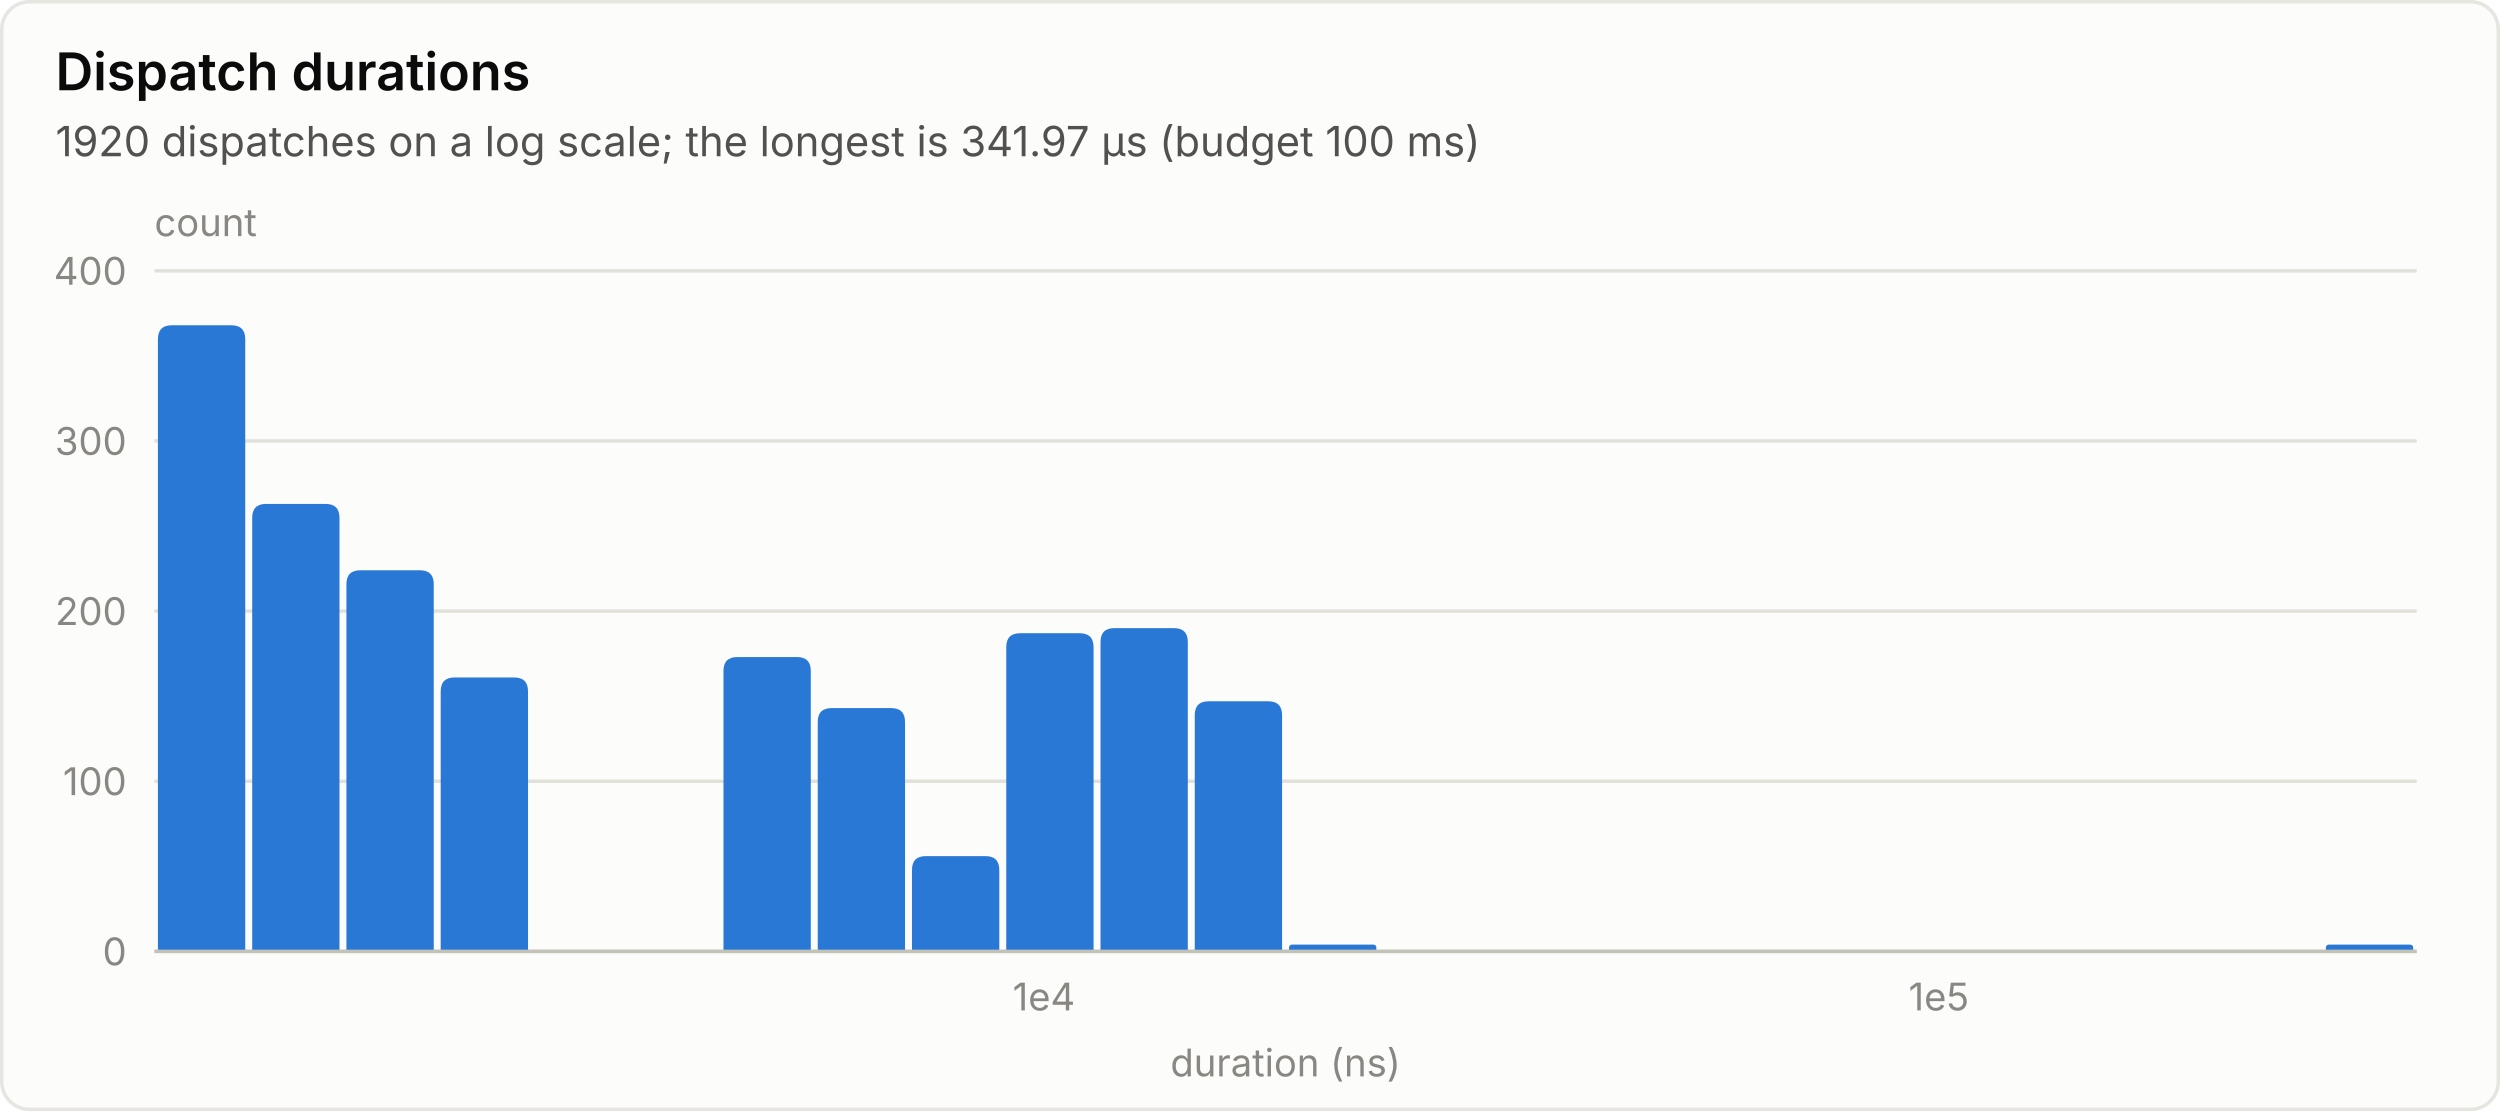
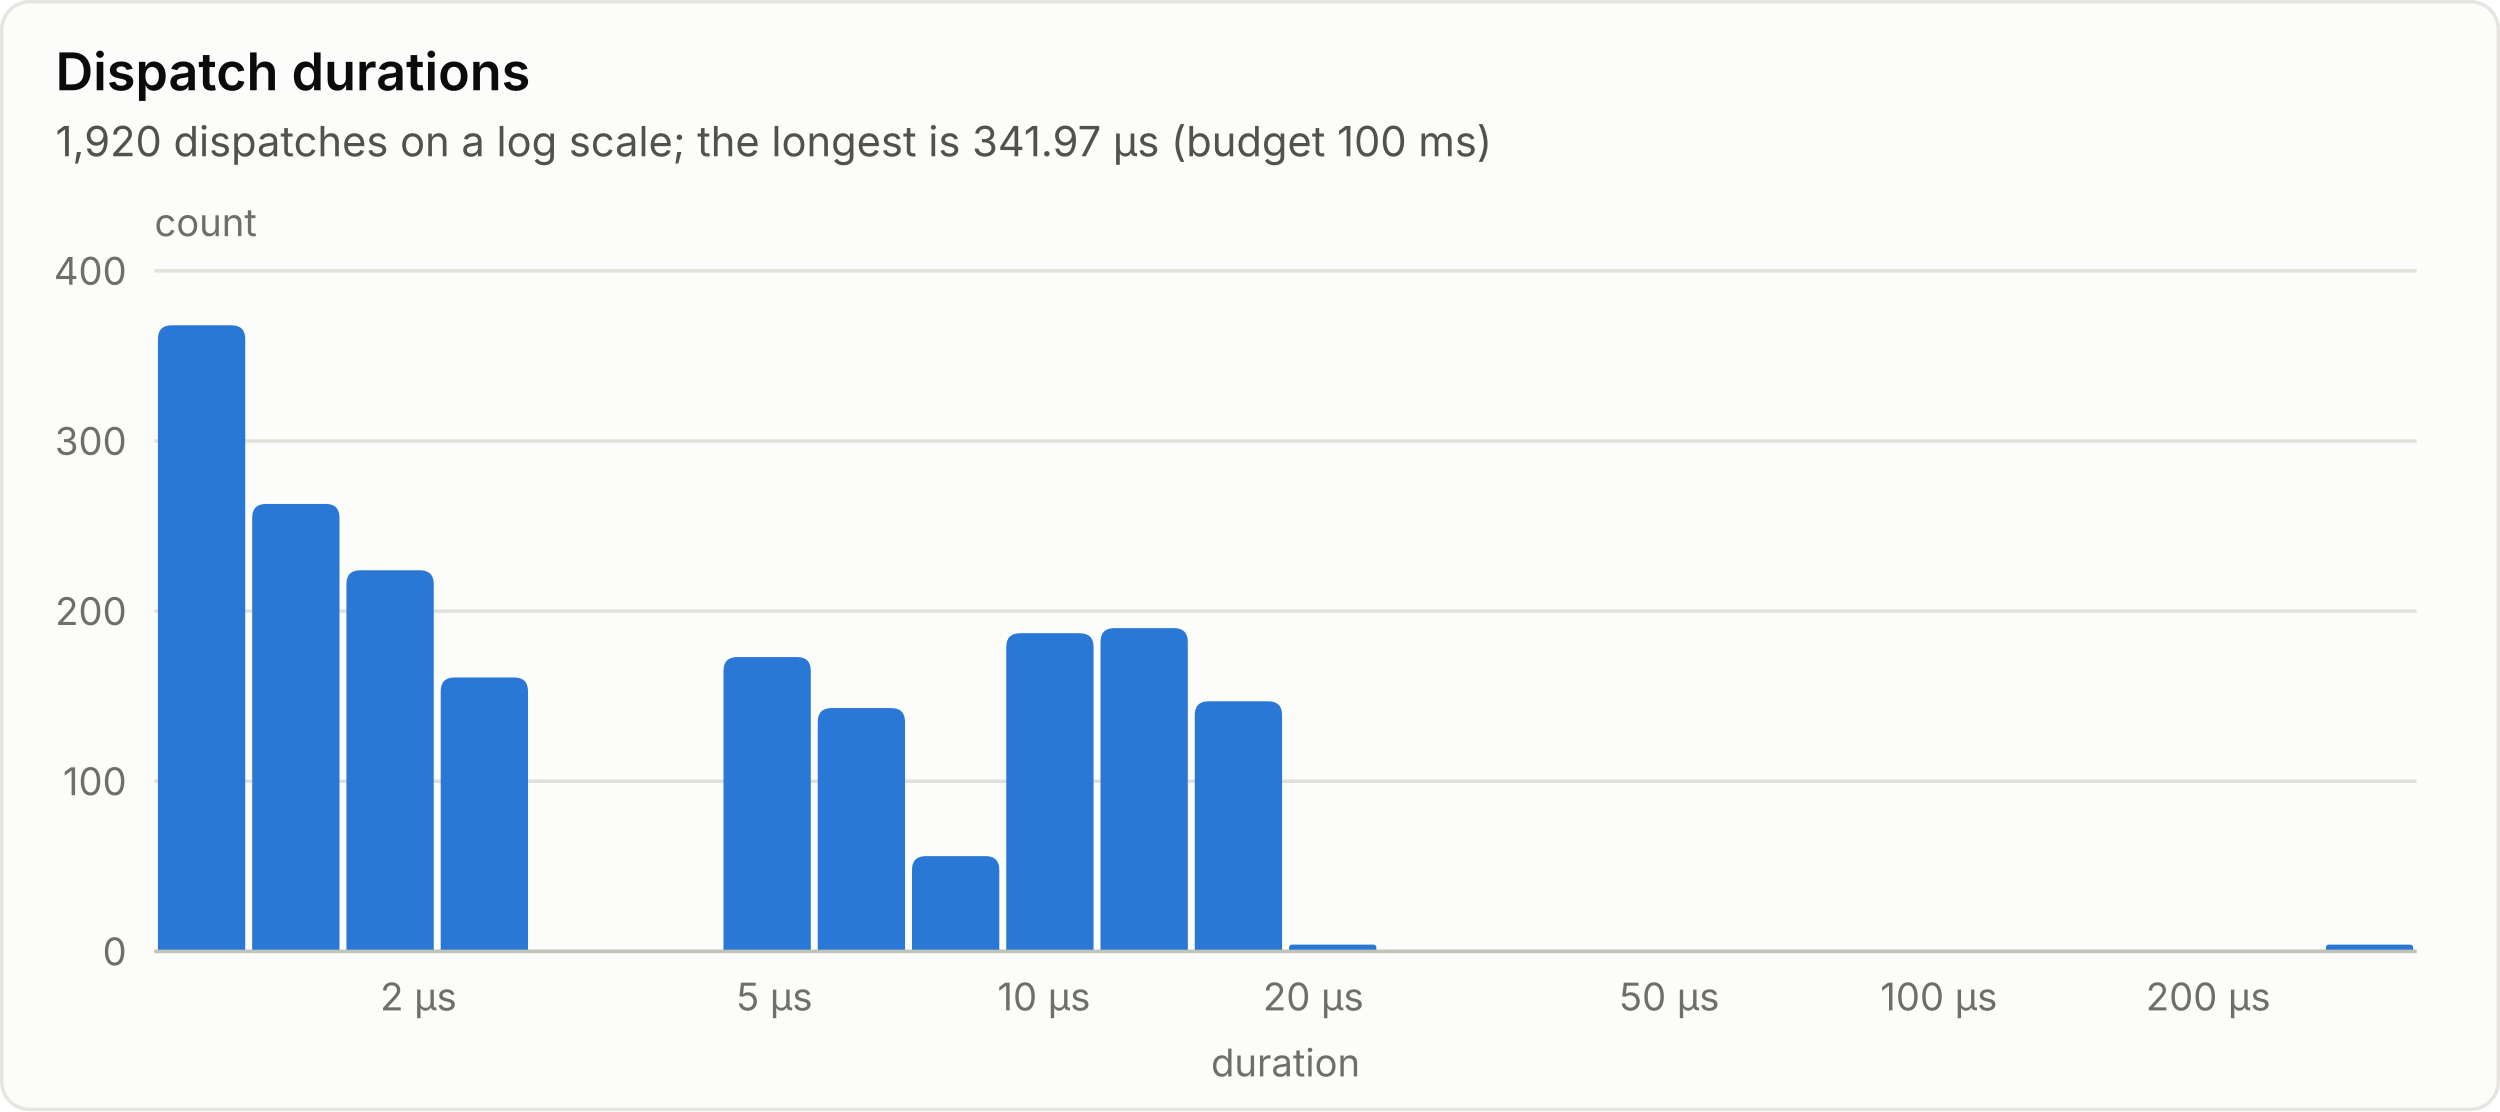
<svg xmlns="http://www.w3.org/2000/svg" width="720" height="320" viewBox="0 0 720 320" role="img" aria-labelledby="kernels-dispatch_hist-title kernels-dispatch_hist-desc">
-   <style>text{font-family:system-ui,-apple-system,'Segoe UI',sans-serif}.line{fill:none;stroke-width:2;stroke-linejoin:round;stroke-linecap:round}.bg{fill:#fcfcfb}.frame{fill:none;stroke:#e6e5e0}.t1{fill:#0b0b0b}.t2{fill:#52514e}.t3{fill:#898781}.grid{stroke:#e1e0d9}.axis{stroke:#c3c2b7}.ref{stroke:#52514e}.band{fill:#f0efec}.ring{stroke:#fcfcfb}.gap{stroke:#fcfcfb}.qx{fill:#f0efec}.fn{fill:#a3a29c}.sn{stroke:#a3a29c}.f0{fill:#2a78d6}.s0{stroke:#2a78d6}.f1{fill:#eb6834}.s1{stroke:#eb6834}.f2{fill:#1baf7a}.s2{stroke:#1baf7a}.f3{fill:#eda100}.s3{stroke:#eda100}.f4{fill:#e87ba4}.s4{stroke:#e87ba4}.f5{fill:#008300}.s5{stroke:#008300}.f6{fill:#6250d6}.s6{stroke:#6250d6}.f7{fill:#e34948}.s7{stroke:#e34948}.q0{fill:#cde2fb}.q1{fill:#b7d3f6}.q2{fill:#9ec5f4}.q3{fill:#86b6ef}.q4{fill:#6da7ec}.q5{fill:#5598e7}.q6{fill:#3987e5}.q7{fill:#2a78d6}.q8{fill:#256abf}.q9{fill:#1c5cab}.q10{fill:#184f95}.q11{fill:#104281}.q12{fill:#0d366b}.fgood{fill:#0ca30c}.sgood{stroke:#0ca30c}.fwarn{fill:#fab219}.swarn{stroke:#fab219}.fserious{fill:#ec835a}.sserious{stroke:#ec835a}.fcrit{fill:#d03b3b}.scrit{stroke:#d03b3b}@media (prefers-color-scheme:dark){.bg{fill:#1a1a19}.frame{fill:none;stroke:#2c2c2a}.t1{fill:#f0efec}.t2{fill:#c3c2b7}.t3{fill:#898781}.grid{stroke:#2c2c2a}.axis{stroke:#383835}.ref{stroke:#c3c2b7}.band{fill:#242423}.ring{stroke:#1a1a19}.gap{stroke:#1a1a19}.qx{fill:#242423}.fn{fill:#6f6e69}.sn{stroke:#6f6e69}.f0{fill:#3987e5}.s0{stroke:#3987e5}.f1{fill:#d95926}.s1{stroke:#d95926}.f2{fill:#199e70}.s2{stroke:#199e70}.f3{fill:#c98500}.s3{stroke:#c98500}.f4{fill:#d55181}.s4{stroke:#d55181}.f5{fill:#008300}.s5{stroke:#008300}.f6{fill:#9085e9}.s6{stroke:#9085e9}.f7{fill:#e66767}.s7{stroke:#e66767}.q0{fill:#0d366b}.q1{fill:#104281}.q2{fill:#184f95}.q3{fill:#1c5cab}.q4{fill:#256abf}.q5{fill:#2a78d6}.q6{fill:#3987e5}.q7{fill:#5598e7}.q8{fill:#6da7ec}.q9{fill:#86b6ef}.q10{fill:#9ec5f4}.q11{fill:#b7d3f6}.q12{fill:#cde2fb}}</style>
+   <style>text{font-family:system-ui,-apple-system,'Segoe UI',sans-serif}.line{fill:none;stroke-width:2;stroke-linejoin:round;stroke-linecap:round}.bg{fill:#fcfcfb}.frame{fill:none;stroke:#e6e5e0}.t1{fill:#0b0b0b}.t2{fill:#52514e}.t3{fill:#6f6e69}.grid{stroke:#e1e0d9}.axis{stroke:#c3c2b7}.ref{stroke:#52514e}.band{fill:#f0efec}.ring{stroke:#fcfcfb}.gap{stroke:#fcfcfb}.qx{fill:#f0efec}.qz{fill:#fcfcfb;stroke:#52514e}.emph{stroke:#52514e}.fn{fill:#a3a29c}.sn{stroke:#a3a29c}.f0{fill:#2a78d6}.s0{stroke:#2a78d6}.f1{fill:#eb6834}.s1{stroke:#eb6834}.f2{fill:#1baf7a}.s2{stroke:#1baf7a}.f3{fill:#eda100}.s3{stroke:#eda100}.f4{fill:#e87ba4}.s4{stroke:#e87ba4}.f5{fill:#008300}.s5{stroke:#008300}.f6{fill:#6250d6}.s6{stroke:#6250d6}.f7{fill:#e34948}.s7{stroke:#e34948}.q0{fill:#cde2fb}.q1{fill:#b7d3f6}.q2{fill:#9ec5f4}.q3{fill:#86b6ef}.q4{fill:#6da7ec}.q5{fill:#5598e7}.q6{fill:#3987e5}.q7{fill:#2a78d6}.q8{fill:#256abf}.q9{fill:#1c5cab}.q10{fill:#184f95}.q11{fill:#104281}.q12{fill:#0d366b}.fgood{fill:#0ca30c}.sgood{stroke:#0ca30c}.fwarn{fill:#fab219}.swarn{stroke:#fab219}.fserious{fill:#ec835a}.sserious{stroke:#ec835a}.fcrit{fill:#d03b3b}.scrit{stroke:#d03b3b}@media (prefers-color-scheme:dark){.bg{fill:#1a1a19}.frame{fill:none;stroke:#2c2c2a}.t1{fill:#f0efec}.t2{fill:#c3c2b7}.t3{fill:#898781}.grid{stroke:#2c2c2a}.axis{stroke:#383835}.ref{stroke:#c3c2b7}.band{fill:#242423}.ring{stroke:#1a1a19}.gap{stroke:#1a1a19}.qx{fill:#242423}.qz{fill:#1a1a19;stroke:#c3c2b7}.emph{stroke:#c3c2b7}.fn{fill:#6f6e69}.sn{stroke:#6f6e69}.f0{fill:#3987e5}.s0{stroke:#3987e5}.f1{fill:#d95926}.s1{stroke:#d95926}.f2{fill:#199e70}.s2{stroke:#199e70}.f3{fill:#c98500}.s3{stroke:#c98500}.f4{fill:#d55181}.s4{stroke:#d55181}.f5{fill:#008300}.s5{stroke:#008300}.f6{fill:#9085e9}.s6{stroke:#9085e9}.f7{fill:#e66767}.s7{stroke:#e66767}.q0{fill:#0d366b}.q1{fill:#104281}.q2{fill:#184f95}.q3{fill:#1c5cab}.q4{fill:#256abf}.q5{fill:#2a78d6}.q6{fill:#3987e5}.q7{fill:#5598e7}.q8{fill:#6da7ec}.q9{fill:#86b6ef}.q10{fill:#9ec5f4}.q11{fill:#b7d3f6}.q12{fill:#cde2fb}}</style>
  <rect class="bg" x="0" y="0" width="720" height="320" rx="8" />
  <rect class="frame" x="0.5" y="0.5" width="719" height="319" rx="8" />
  <text class="t1" x="16" y="26" font-size="15" font-weight="600">Dispatch durations</text>
-   <text class="t2" x="16" y="45" font-size="12">1920 dispatches on a log scale; the longest is 341.97 µs (budget 100 ms)</text>
+   <text class="t2" x="16" y="45" font-size="12">1,920 dispatches on a log scale; the longest is 341.97 µs (budget 100 ms)</text>
  <line class="grid" x1="44.48" y1="274" x2="696" y2="274" stroke-width="1" />
  <text class="t3" x="36.48" y="278" font-size="11" text-anchor="end">0</text>
  <line class="grid" x1="44.48" y1="225" x2="696" y2="225" stroke-width="1" />
  <text class="t3" x="36.48" y="229" font-size="11" text-anchor="end">100</text>
  <line class="grid" x1="44.48" y1="176" x2="696" y2="176" stroke-width="1" />
  <text class="t3" x="36.48" y="180" font-size="11" text-anchor="end">200</text>
  <line class="grid" x1="44.48" y1="127" x2="696" y2="127" stroke-width="1" />
  <text class="t3" x="36.48" y="131" font-size="11" text-anchor="end">300</text>
  <line class="grid" x1="44.48" y1="78" x2="696" y2="78" stroke-width="1" />
  <text class="t3" x="36.48" y="82" font-size="11" text-anchor="end">400</text>
-   <text class="t3" x="300.65" y="291" font-size="11" text-anchor="middle">1e4</text>
-   <text class="t3" x="558.38" y="291" font-size="11" text-anchor="middle">1e5</text>
+   <text class="t3" x="120.51" y="291" font-size="11" text-anchor="middle">2 µs</text>
+   <text class="t3" x="223.07" y="291" font-size="11" text-anchor="middle">5 µs</text>
+   <text class="t3" x="300.65" y="291" font-size="11" text-anchor="middle">10 µs</text>
+   <text class="t3" x="378.23" y="291" font-size="11" text-anchor="middle">20 µs</text>
+   <text class="t3" x="480.79" y="291" font-size="11" text-anchor="middle">50 µs</text>
+   <text class="t3" x="558.38" y="291" font-size="11" text-anchor="middle">100 µs</text>
+   <text class="t3" x="635.96" y="291" font-size="11" text-anchor="middle">200 µs</text>
  <text class="t3" x="44.48" y="68" font-size="11" text-anchor="start">count</text>
-   <text class="t3" x="370.24" y="310" font-size="11" text-anchor="middle">duration (ns)</text>
+   <text class="t3" x="370.24" y="310" font-size="11" text-anchor="middle">duration</text>
  <path class="f0" d="M45.48 274V97.68Q45.48 93.68 49.48 93.68H66.63Q70.63 93.68 70.63 97.68V274Z" />
  <path class="f0" d="M72.63 274V149.13Q72.63 145.13 76.63 145.13H93.77Q97.77 145.13 97.77 149.13V274Z" />
  <path class="f0" d="M99.77 274V168.24Q99.77 164.24 103.77 164.24H120.92Q124.92 164.24 124.92 168.24V274Z" />
  <path class="f0" d="M126.92 274V199.11Q126.92 195.11 130.92 195.11H148.07Q152.07 195.11 152.07 199.11V274Z" />
  <path class="f0" d="M208.36 274V193.23Q208.36 189.23 212.36 189.23H229.51Q233.51 189.23 233.51 193.23V274Z" />
  <path class="f0" d="M235.51 274V207.93Q235.51 203.93 239.51 203.93H256.65Q260.65 203.93 260.65 207.93V274Z" />
  <path class="f0" d="M262.65 274V250.56Q262.65 246.56 266.65 246.56H283.8Q287.8 246.56 287.8 250.56V274Z" />
  <path class="f0" d="M289.8 274V186.37Q289.8 182.37 293.8 182.37H310.95Q314.95 182.37 314.95 186.37V274Z" />
  <path class="f0" d="M316.95 274V184.9Q316.95 180.9 320.95 180.9H338.09Q342.09 180.9 342.09 184.9V274Z" />
  <path class="f0" d="M344.09 274V205.97Q344.09 201.97 348.09 201.97H365.24Q369.24 201.97 369.24 205.97V274Z" />
  <path class="f0" d="M371.24 274V273.02Q371.24 272.04 372.22 272.04H395.41Q396.39 272.04 396.39 273.02V274Z" />
  <path class="f0" d="M669.85 274V273.02Q669.85 272.04 670.83 272.04H694.02Q695 272.04 695 273.02V274Z" />
  <line class="axis" x1="44.48" y1="274" x2="696" y2="274" stroke-width="1" />
</svg>
